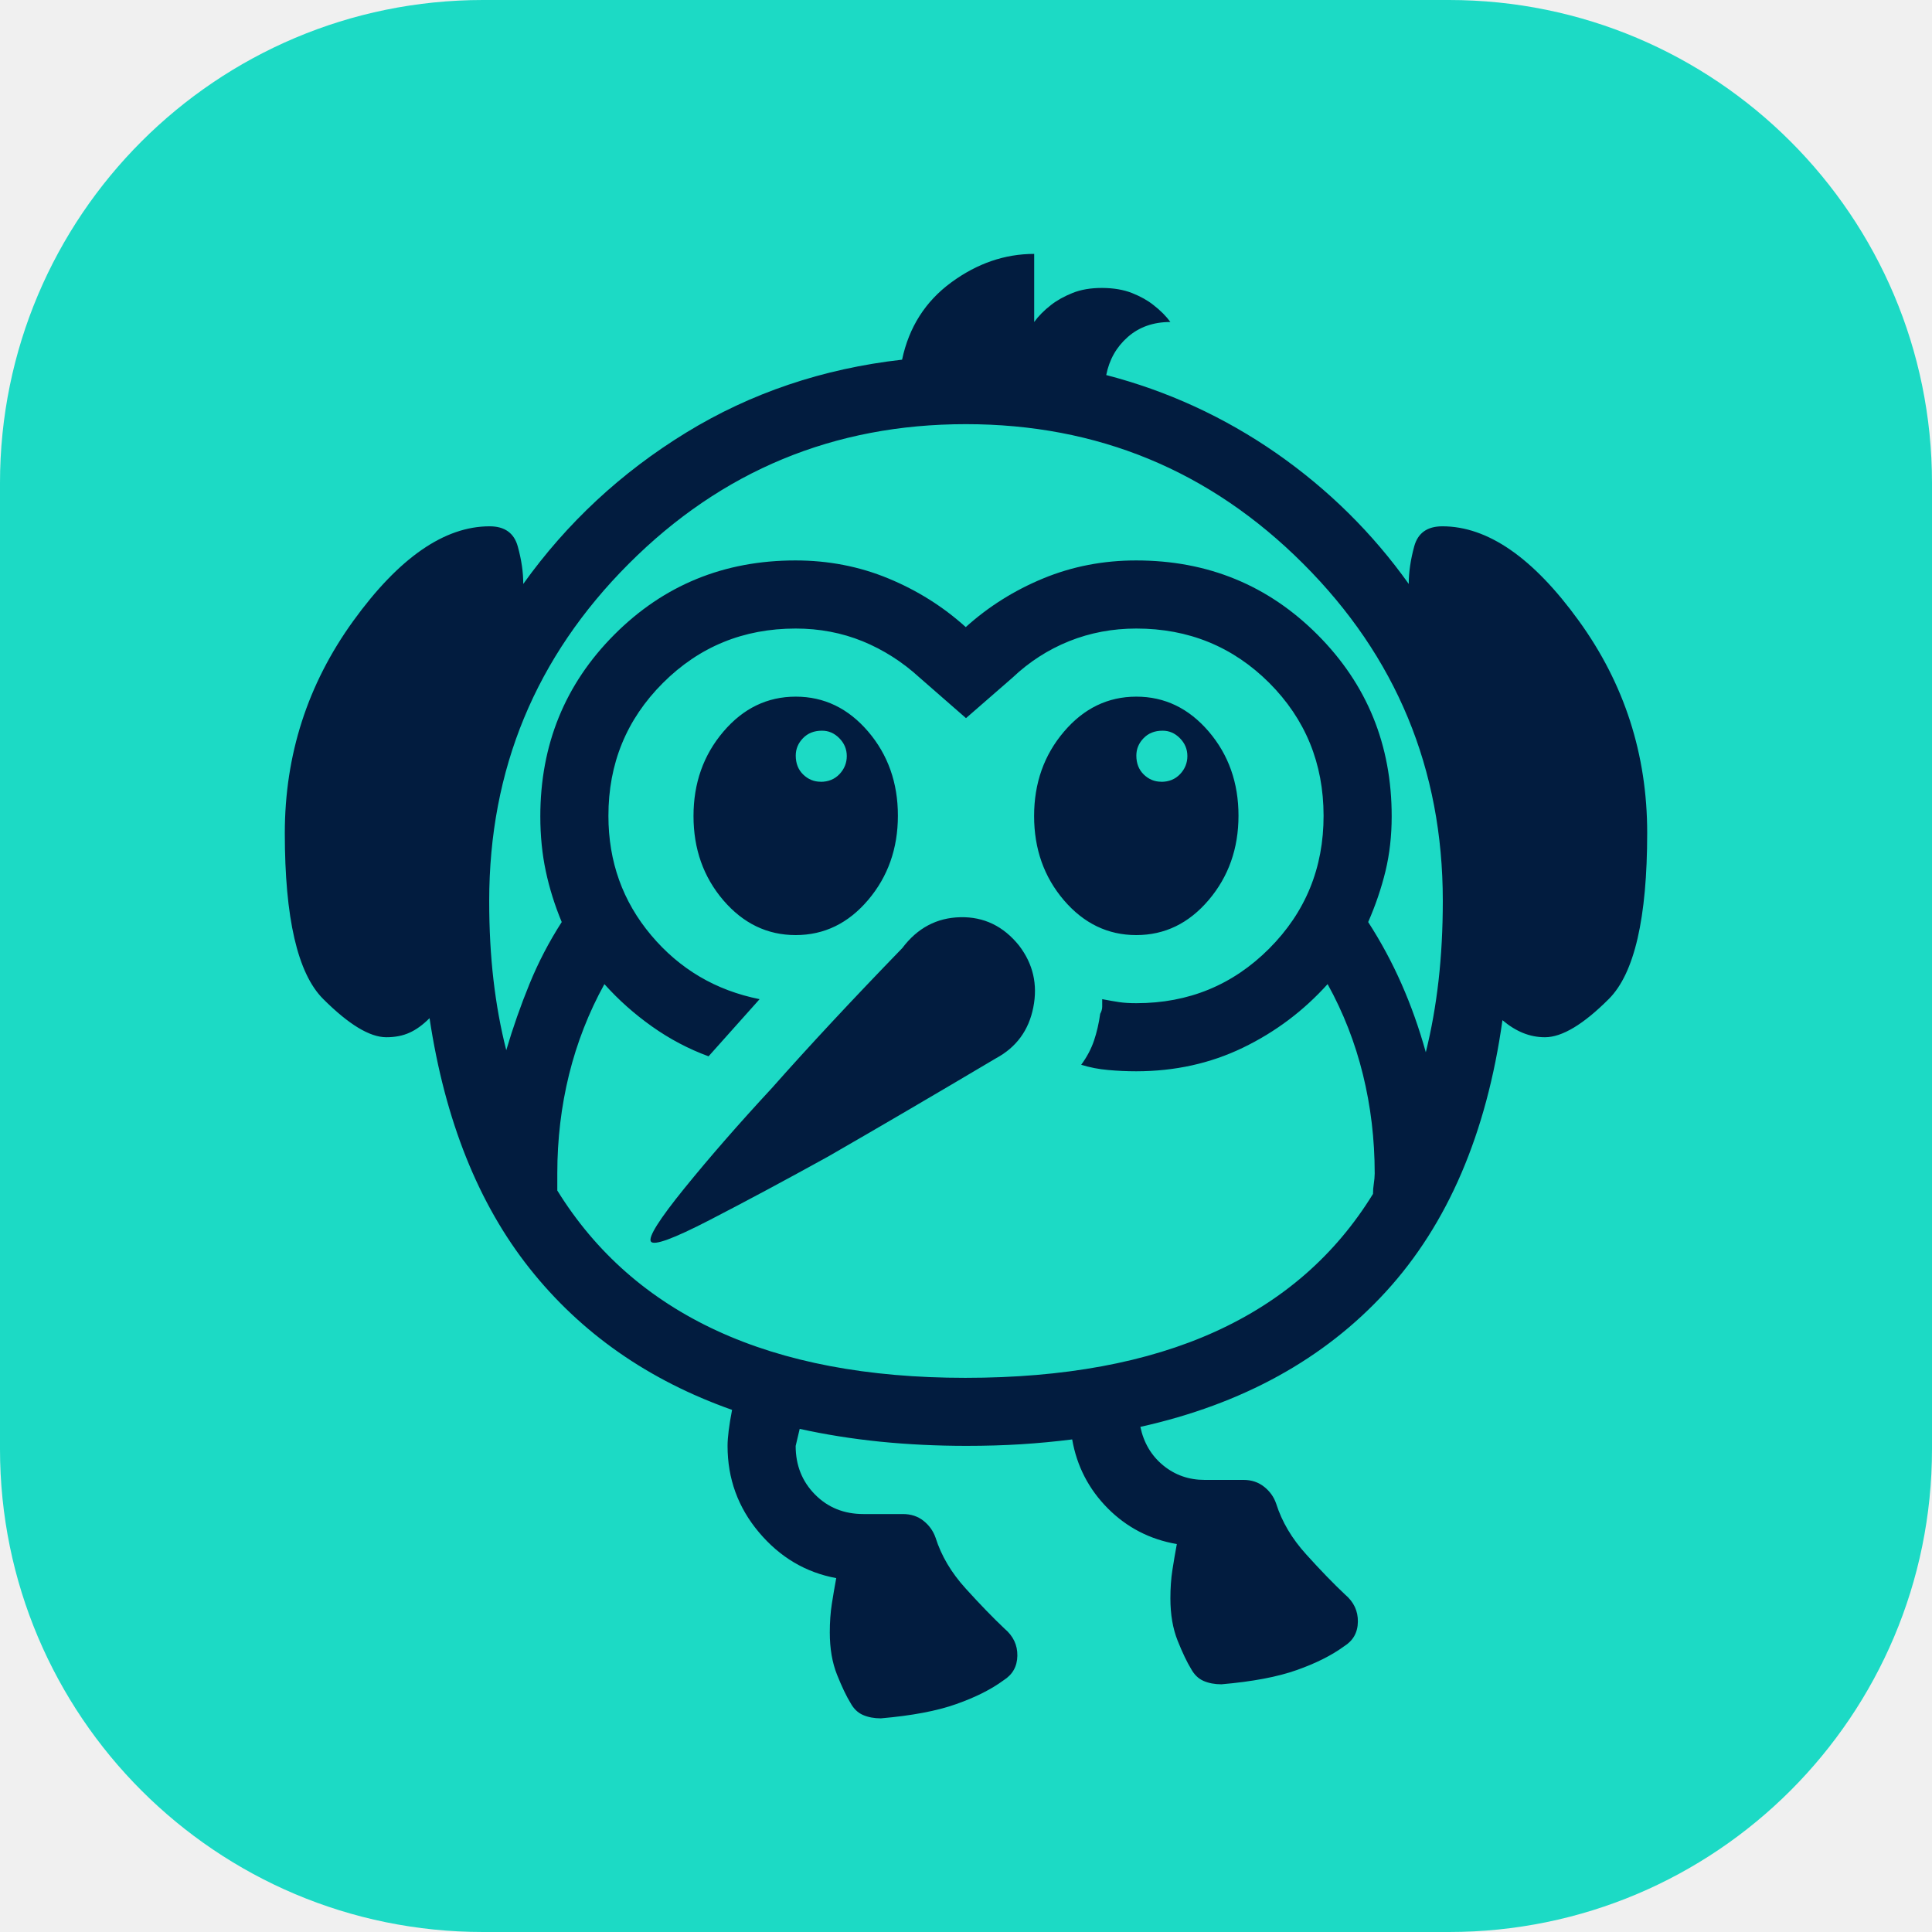
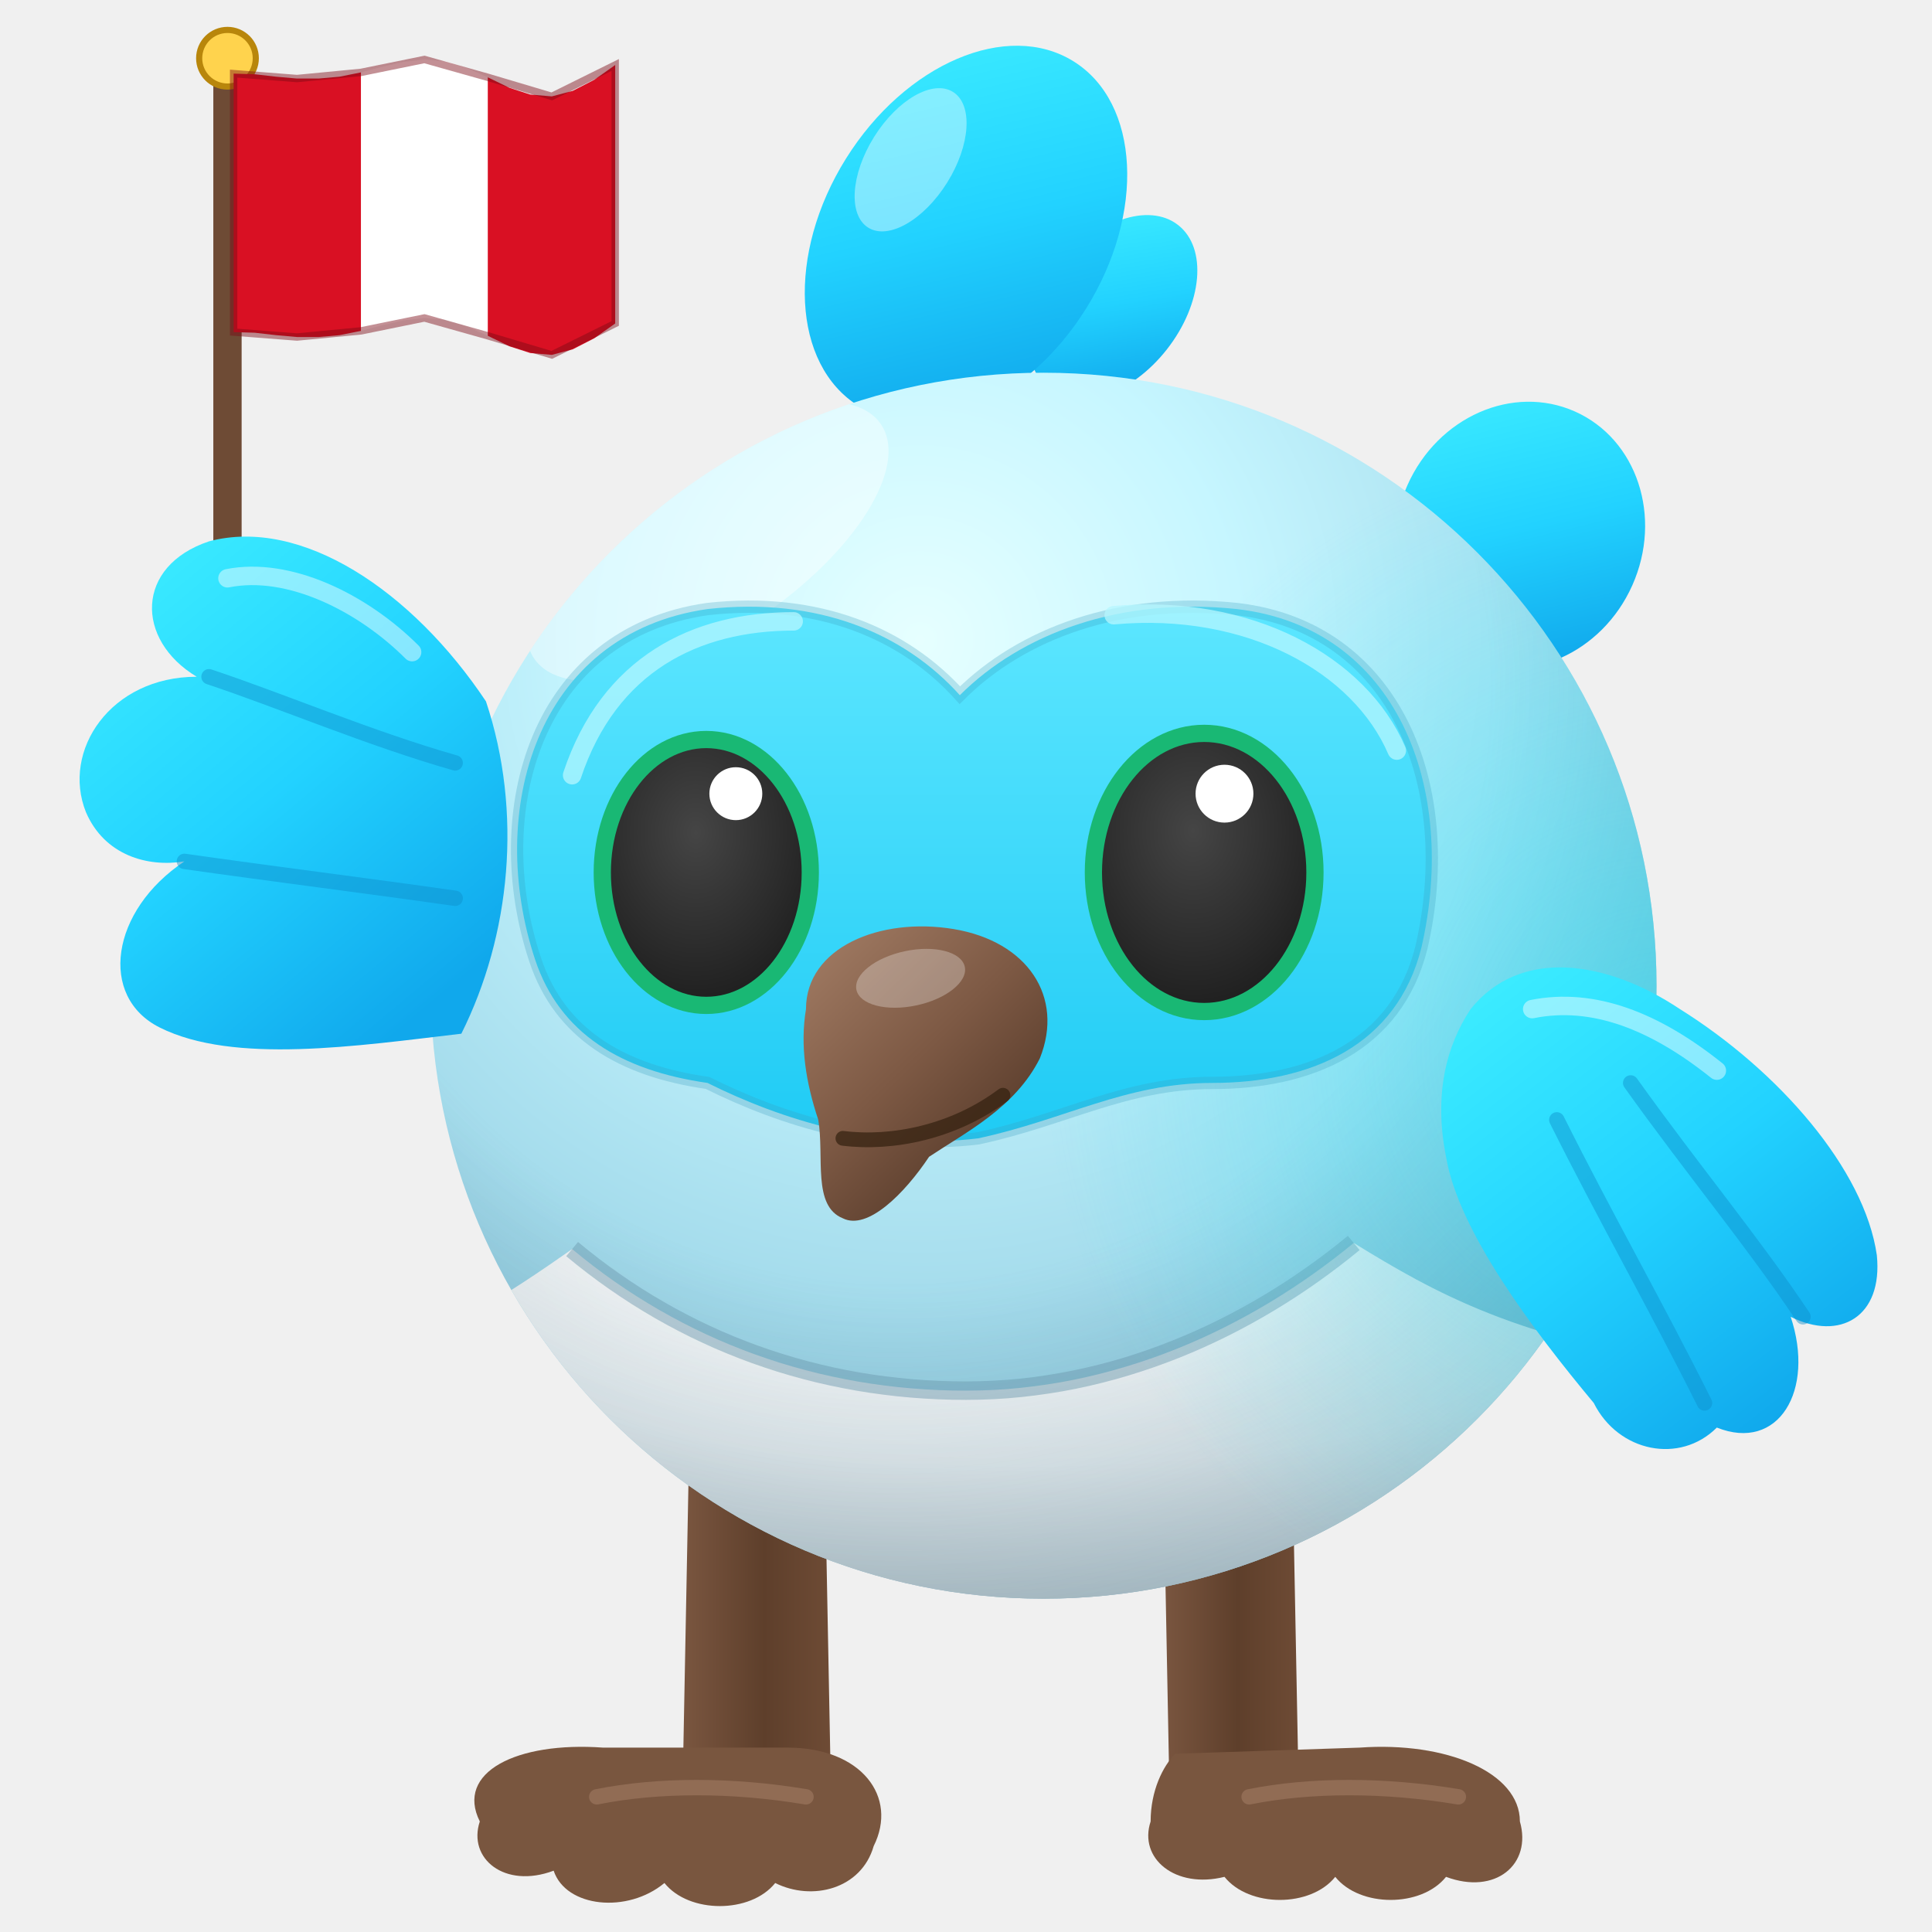
- <svg xmlns="http://www.w3.org/2000/svg" viewBox="0 0 24 24">
-   <rect width="24" height="24" rx="6" fill="#1CDAC5" />
-   <path fill="#021C3F" d="M8.086 15.423q-.055-.08.418-.664q.474-.584 1.084-1.242q.695-.785 1.621-1.74q.281-.373.72-.383t.73.352q.262.342.177.768q-.084.427-.463.632q-1.17.694-2.084 1.22q-.8.442-1.474.79t-.729.267m2.856 5.923q-.125 0-.222-.042q-.096-.042-.154-.148q-.078-.127-.168-.352t-.09-.525q0-.192.025-.353t.055-.322q-.569-.105-.96-.569q-.39-.463-.39-1.073q0-.158.056-.448q-1.557-.55-2.514-1.756t-1.244-3.11q-.125.125-.248.18q-.124.057-.289.057q-.309 0-.785-.476t-.476-2.060q0-1.459.85-2.635t1.694-1.176q.281 0 .35.25t.068.466q.815-1.139 2.022-1.879t2.684-.907q.128-.605.611-.96q.483-.354 1.03-.354V4q.08-.111.21-.212q.107-.084.265-.148t.37-.063t.37.063q.16.064.265.148q.13.1.212.212q-.318 0-.53.187q-.211.186-.267.472q1.14.296 2.112.97q.97.676 1.646 1.625q0-.218.068-.467t.35-.249q.846 0 1.695 1.174t.849 2.634q0 1.587-.476 2.063t-.794.476q-.141 0-.272-.053t-.256-.159q-.296 2.114-1.447 3.372q-1.151 1.257-3.051 1.680q.063.298.284.479q.22.18.515.18h.484q.147 0 .254.085q.107.084.15.21q.106.336.373.63q.266.295.484.5q.161.137.158.336q-.002.2-.17.305q-.232.17-.589.296q-.357.127-.936.177q-.125 0-.222-.042q-.096-.042-.154-.148q-.078-.127-.168-.352t-.09-.525q0-.192.025-.353t.055-.322q-.503-.087-.858-.444q-.355-.358-.442-.856q-.317.04-.634.06q-.318.02-.679.02q-.552 0-1.072-.052q-.52-.053-1-.159l-.05.212q0 .36.24.603t.602.243h.49q.15 0 .256.084t.15.21q.106.336.373.63q.267.295.484.5q.162.137.159.336t-.171.305q-.231.17-.589.296q-.357.127-.936.177m6.77-8.275q.105-.423.158-.888q.053-.466.053-.994q0-2.454-1.735-4.187t-4.19-1.733T7.81 7.004t-1.733 4.188q0 .524.053.98q.053.458.159.874q.125-.423.289-.824t.4-.768q-.13-.312-.198-.632t-.068-.68q0-1.336.919-2.258t2.250-.922q.613 0 1.153.223t.963.605q.423-.382.963-.605t1.154-.223q1.333 0 2.254.924t.92 2.256q0 .36-.077.68q-.078.32-.215.632q.237.367.414.768t.302.85m-5.721 4.044q1.838 0 3.101-.572t1.964-1.713q0-.064.01-.127t.011-.127q0-.635-.146-1.228q-.146-.594-.439-1.124q-.448.498-1.052.79t-1.324.293q-.175 0-.35-.016q-.174-.015-.335-.065q.106-.144.159-.3q.052-.154.077-.333q.025-.045.025-.09v-.092q.125.024.212.037t.212.013q.973 0 1.650-.678t.676-1.652t-.676-1.650q-.677-.674-1.650-.674q-.443 0-.835.157q-.392.158-.702.452L12 8.921l-.576-.503q-.32-.293-.708-.452q-.389-.158-.832-.158q-.973 0-1.650.677t-.676 1.650q0 .852.531 1.483t1.347.794l-.634.71q-.373-.137-.703-.371t-.591-.526q-.292.53-.439 1.123q-.146.593-.146 1.229v.212q.716 1.157 1.983 1.742t3.085.585m1.225-5.933q-.37-.433-.37-1.046q0-.612.37-1.047q.37-.436.9-.436q.528 0 .899.433q.37.433.37 1.045t-.37 1.048t-.9.436q-.528 0-.899-.433m1.209-1.471q.144 0 .235-.096q.09-.096.09-.224t-.093-.222t-.216-.093q-.145 0-.235.093t-.09.216q0 .145.092.235q.093.09.217.09m-5.440 1.472q-.37-.433-.37-1.046q0-.612.37-1.047q.37-.436.9-.436q.528 0 .899.433q.37.433.37 1.045t-.37 1.048t-.9.436q-.528 0-.899-.433m1.209-1.471q.144 0 .235-.096q.09-.096.09-.224t-.093-.222t-.216-.093q-.145 0-.235.093t-.09.216q0 .145.092.235q.093.09.217.09" />
+ <svg xmlns="http://www.w3.org/2000/svg" viewBox="0 0 320 320">
+   <svg x="4" y="2" width="312" height="316" viewBox="0 -2 300 310" overflow="visible">
+     <defs>
+       <radialGradient id="dg-body" cx=".4" cy=".22" r=".86">
+         <stop offset="0" stop-color="#E6FFFF" />
+         <stop offset=".3" stop-color="#C6F6FF" />
+         <stop offset=".62" stop-color="#A5DCEC" />
+         <stop offset=".88" stop-color="#83B8CC" />
+         <stop offset="1" stop-color="#6A99AE" />
+       </radialGradient>
+       <radialGradient id="dg-shade" cx=".38" cy=".26" r=".8">
+         <stop offset=".6" stop-color="#3D7A94" stop-opacity="0" />
+         <stop offset="1" stop-color="#3D7A94" stop-opacity=".32" />
+       </radialGradient>
+       <radialGradient id="dg-rim" cx="1" cy=".55" r=".5">
+         <stop offset="0" stop-color="#2EE9FF" stop-opacity=".55" />
+         <stop offset="1" stop-color="#2EE9FF" stop-opacity="0" />
+       </radialGradient>
+       <linearGradient id="dg-mask" x1="0" y1="0" x2="0" y2="1">
+         <stop offset="0" stop-color="#5CE6FF" />
+         <stop offset="1" stop-color="#1FCBF5" />
+       </linearGradient>
+       <linearGradient id="dg-wing" x1="0" y1="0" x2=".7" y2="1">
+         <stop offset="0" stop-color="#40F0FF" />
+         <stop offset=".55" stop-color="#22D2FF" />
+         <stop offset="1" stop-color="#10A8EC" />
+       </linearGradient>
+       <radialGradient id="dg-belly" cx=".5" cy=".05" r="1">
+         <stop offset="0" stop-color="#FFFFFF" />
+         <stop offset=".45" stop-color="#ECEEEF" />
+         <stop offset="1" stop-color="#AEB4B8" />
+       </radialGradient>
+       <radialGradient id="dg-eye" cx=".45" cy=".35" r=".7">
+         <stop offset="0" stop-color="#454545" />
+         <stop offset="1" stop-color="#1C1C1C" />
+       </radialGradient>
+       <linearGradient id="dg-beak" x1="0" y1="0" x2=".8" y2="1">
+         <stop offset="0" stop-color="#A47E66" />
+         <stop offset=".5" stop-color="#7D5944" />
+         <stop offset="1" stop-color="#4B3122" />
+       </linearGradient>
+       <linearGradient id="dg-leg" x1="0" y1="0" x2="1" y2="0">
+         <stop offset="0" stop-color="#7A5640" />
+         <stop offset=".55" stop-color="#5E3F2B" />
+         <stop offset="1" stop-color="#6E4B35" />
+       </linearGradient>
+       <clipPath id="dg-clip">
+         <circle cx="162.6" cy="156.2" r="99.6" />
+       </clipPath>
+     </defs>
+     <g class="d-legs">
+       <path class="ol" d="M105,232 L104,284 C104,291 128,291 128,284 L127,232Z" fill="url(#dg-leg)" />
+       <path class="ol" d="M71,292 C67,284 77,279 91,280 L121,280 C133,280 139,288 135,296 C133,303 125,305 119,302 C115,307 105,307 101,302 C95,307 85,306 83,300 C75,303 69,298 71,292Z" fill="#79563F" />
+       <path class="ol" d="M182,232 L183,284 C183,291 204,291 204,284 L203,232Z" fill="url(#dg-leg)" />
+       <path class="ol" d="M184,281 L214,280 C228,279 240,284 240,292 C242,299 236,304 228,301 C224,306 214,306 210,301 C206,306 196,306 192,301 C184,303 178,298 180,292 C180,287 182,283 184,281Z" fill="#79563F" />
+       <path d="M90,288 C100,286 112,286 124,288 M196,288 C206,286 218,286 230,288" stroke="#A47E66" stroke-opacity=".55" stroke-width="2.5" fill="none" stroke-linecap="round" />
+     </g>
+     <ellipse class="d-bw ol" cx="240" cy="83" rx="20" ry="22" transform="rotate(24 240 83)" fill="url(#dg-wing)" />
+     <g class="d-tuft">
+       <ellipse class="ol" cx="174" cy="46" rx="11" ry="17" transform="rotate(38 174 46)" fill="url(#dg-wing)" />
+       <ellipse class="ol" cx="150" cy="34" rx="23" ry="33" transform="rotate(32 150 34)" fill="url(#dg-wing)" />
+       <ellipse cx="141" cy="22" rx="7" ry="13" transform="rotate(32 141 22)" fill="#fff" opacity=".4" />
+     </g>
+     <circle class="ol" cx="162.6" cy="156.2" r="99.6" fill="url(#dg-body)" />
+     <g clip-path="url(#dg-clip)">
+       <path d="M86,199 C104,214 126,222 150,222 C174,222 196,212 213,198 C226,206 240,214 270,218 L270,270 L50,270 L50,218 C64,214 76,206 86,199Z" fill="url(#dg-belly)" />
+       <path d="M86,199 C104,214 126,222 150,222 C174,222 196,212 213,198" stroke="#6E9AAE" stroke-opacity=".45" stroke-width="3" fill="none" />
+       <circle cx="162.6" cy="156.2" r="99.6" fill="url(#dg-shade)" />
+       <circle cx="162.6" cy="156.2" r="99.6" fill="url(#dg-rim)" />
+       <ellipse cx="108" cy="84" rx="34" ry="15" fill="#fff" opacity=".42" transform="rotate(-34 108 84)" />
+     </g>
+     <path d="M80,152 C72,128 80,99 108,95 C126,93 140,99 149,109 C159,99 175,93 194,95 C220,98 230,124 224,150 C220,166 206,172 190,172 C176,172 166,178 152,181 C136,183 120,178 108,172 C94,170 84,164 80,152Z" fill="url(#dg-mask)" stroke="#3B9DBF" stroke-opacity=".28" stroke-width="2" />
+     <path d="M86,122 C92,104 106,97 122,97 M174,96 C196,94 214,104 220,118" stroke="#B5F6FF" stroke-opacity=".75" stroke-width="3" fill="none" stroke-linecap="round" />
+     <g class="d-eye">
+       <ellipse cx="107.8" cy="137.8" rx="16.9" ry="21.6" fill="url(#dg-eye)" stroke="#19B874" stroke-width="2.8" />
+       <circle cx="112.6" cy="125" r="4.3" fill="#fff" />
+     </g>
+     <g class="d-eye">
+       <ellipse cx="188.7" cy="137.8" rx="18" ry="22.6" fill="url(#dg-eye)" stroke="#19B874" stroke-width="2.8" />
+       <circle cx="192" cy="125" r="4.7" fill="#fff" />
+     </g>
+     <path class="ol" d="M124,160 C124,150 136,145 148,147 C160,149 166,158 162,168 C158,176 150,180 144,184 C140,190 134,196 130,194 C125,192 127,184 126,178 C124,172 123,166 124,160Z" fill="url(#dg-beak)" />
+     <path d="M130,181 C138,182 148,180 156,174" stroke="#33200F" stroke-opacity=".7" stroke-width="2.4" fill="none" stroke-linecap="round" />
+     <ellipse cx="141" cy="155" rx="9" ry="4.5" fill="#fff" opacity=".28" transform="rotate(-12 141 155)" />
+     <g class="d-wl">
+       <g class="d-flag">
+         <path d="M30,120 L30,7" stroke="#6E4B35" stroke-width="4.6" stroke-linecap="round" />
+         <circle cx="30" cy="5.5" r="4.6" fill="#FFD34D" stroke="#B8860B" stroke-width="1" />
+         <path d="M31.0,8.0L34.4,8.1L37.9,8.5L41.3,8.8L44.8,8.8L48.2,8.5L51.7,7.8L51.7,49.8L48.2,50.5L44.8,50.8L41.3,50.8L37.9,50.5L34.4,50.1L31.0,50.0Z" fill="#D91023" />
+         <path d="M51.7,7.8L55.1,6.9L58.6,6.1L62.0,5.7L65.4,6.0L68.9,7.1L72.3,8.6L72.3,50.6L68.9,49.1L65.4,48.0L62.0,47.7L58.6,48.1L55.1,48.9L51.7,49.8Z" fill="#FFFFFF" />
+         <path d="M72.3,8.6L75.8,10.3L79.2,11.4L82.7,11.7L86.1,10.8L89.6,9.0L93.0,6.6L93.0,48.6L89.6,51.0L86.1,52.8L82.7,53.7L79.2,53.4L75.8,52.3L72.3,50.6Z" fill="#D91023" />
+         <path d="M31.0,8.0L41.3,8.8L51.7,7.8L62.0,5.7L72.3,8.6L82.7,11.7L93.0,6.6L93.0,48.6L82.7,53.7L72.3,50.6L62.0,47.7L51.7,49.8L41.3,50.8L31.0,50.0Z" fill="none" stroke="#7A0A14" stroke-opacity=".45" stroke-width="1.2" />
+       </g>
+       <path class="ol" d="M72,110 C60,92 42,80 27,84 C15,88 15,100 25,106 C11,106 3,118 7,128 C10,135 17,137 23,136 C11,144 9,158 19,163 C31,169 51,166 68,164 C76,148 78,128 72,110Z" fill="url(#dg-wing)" />
+       <path d="M27,106 C39,110 53,116 67,120 M23,136 C37,138 53,140 67,142" stroke="#0E8FCB" stroke-opacity=".45" stroke-width="2.5" fill="none" stroke-linecap="round" />
+       <path d="M30,90 C40,88 52,94 60,102" stroke="#fff" stroke-opacity=".45" stroke-width="3" fill="none" stroke-linecap="round" />
+     </g>
+     <g class="d-wr">
+       <path class="ol" d="M232,160 C240,150 254,152 266,160 C282,170 296,186 298,200 C299,210 292,214 284,210 C288,222 282,232 272,228 C266,234 256,232 252,224 C242,212 230,196 228,184 C226,174 228,166 232,160Z" fill="url(#dg-wing)" />
+       <path d="M246,178 C254,194 262,208 270,224 M258,172 C268,186 278,198 286,210" stroke="#0E8FCB" stroke-opacity=".45" stroke-width="2.5" fill="none" stroke-linecap="round" />
+       <path d="M242,160 C252,158 262,162 272,170" stroke="#fff" stroke-opacity=".45" stroke-width="3" fill="none" stroke-linecap="round" />
+     </g>
+   </svg>
</svg>
